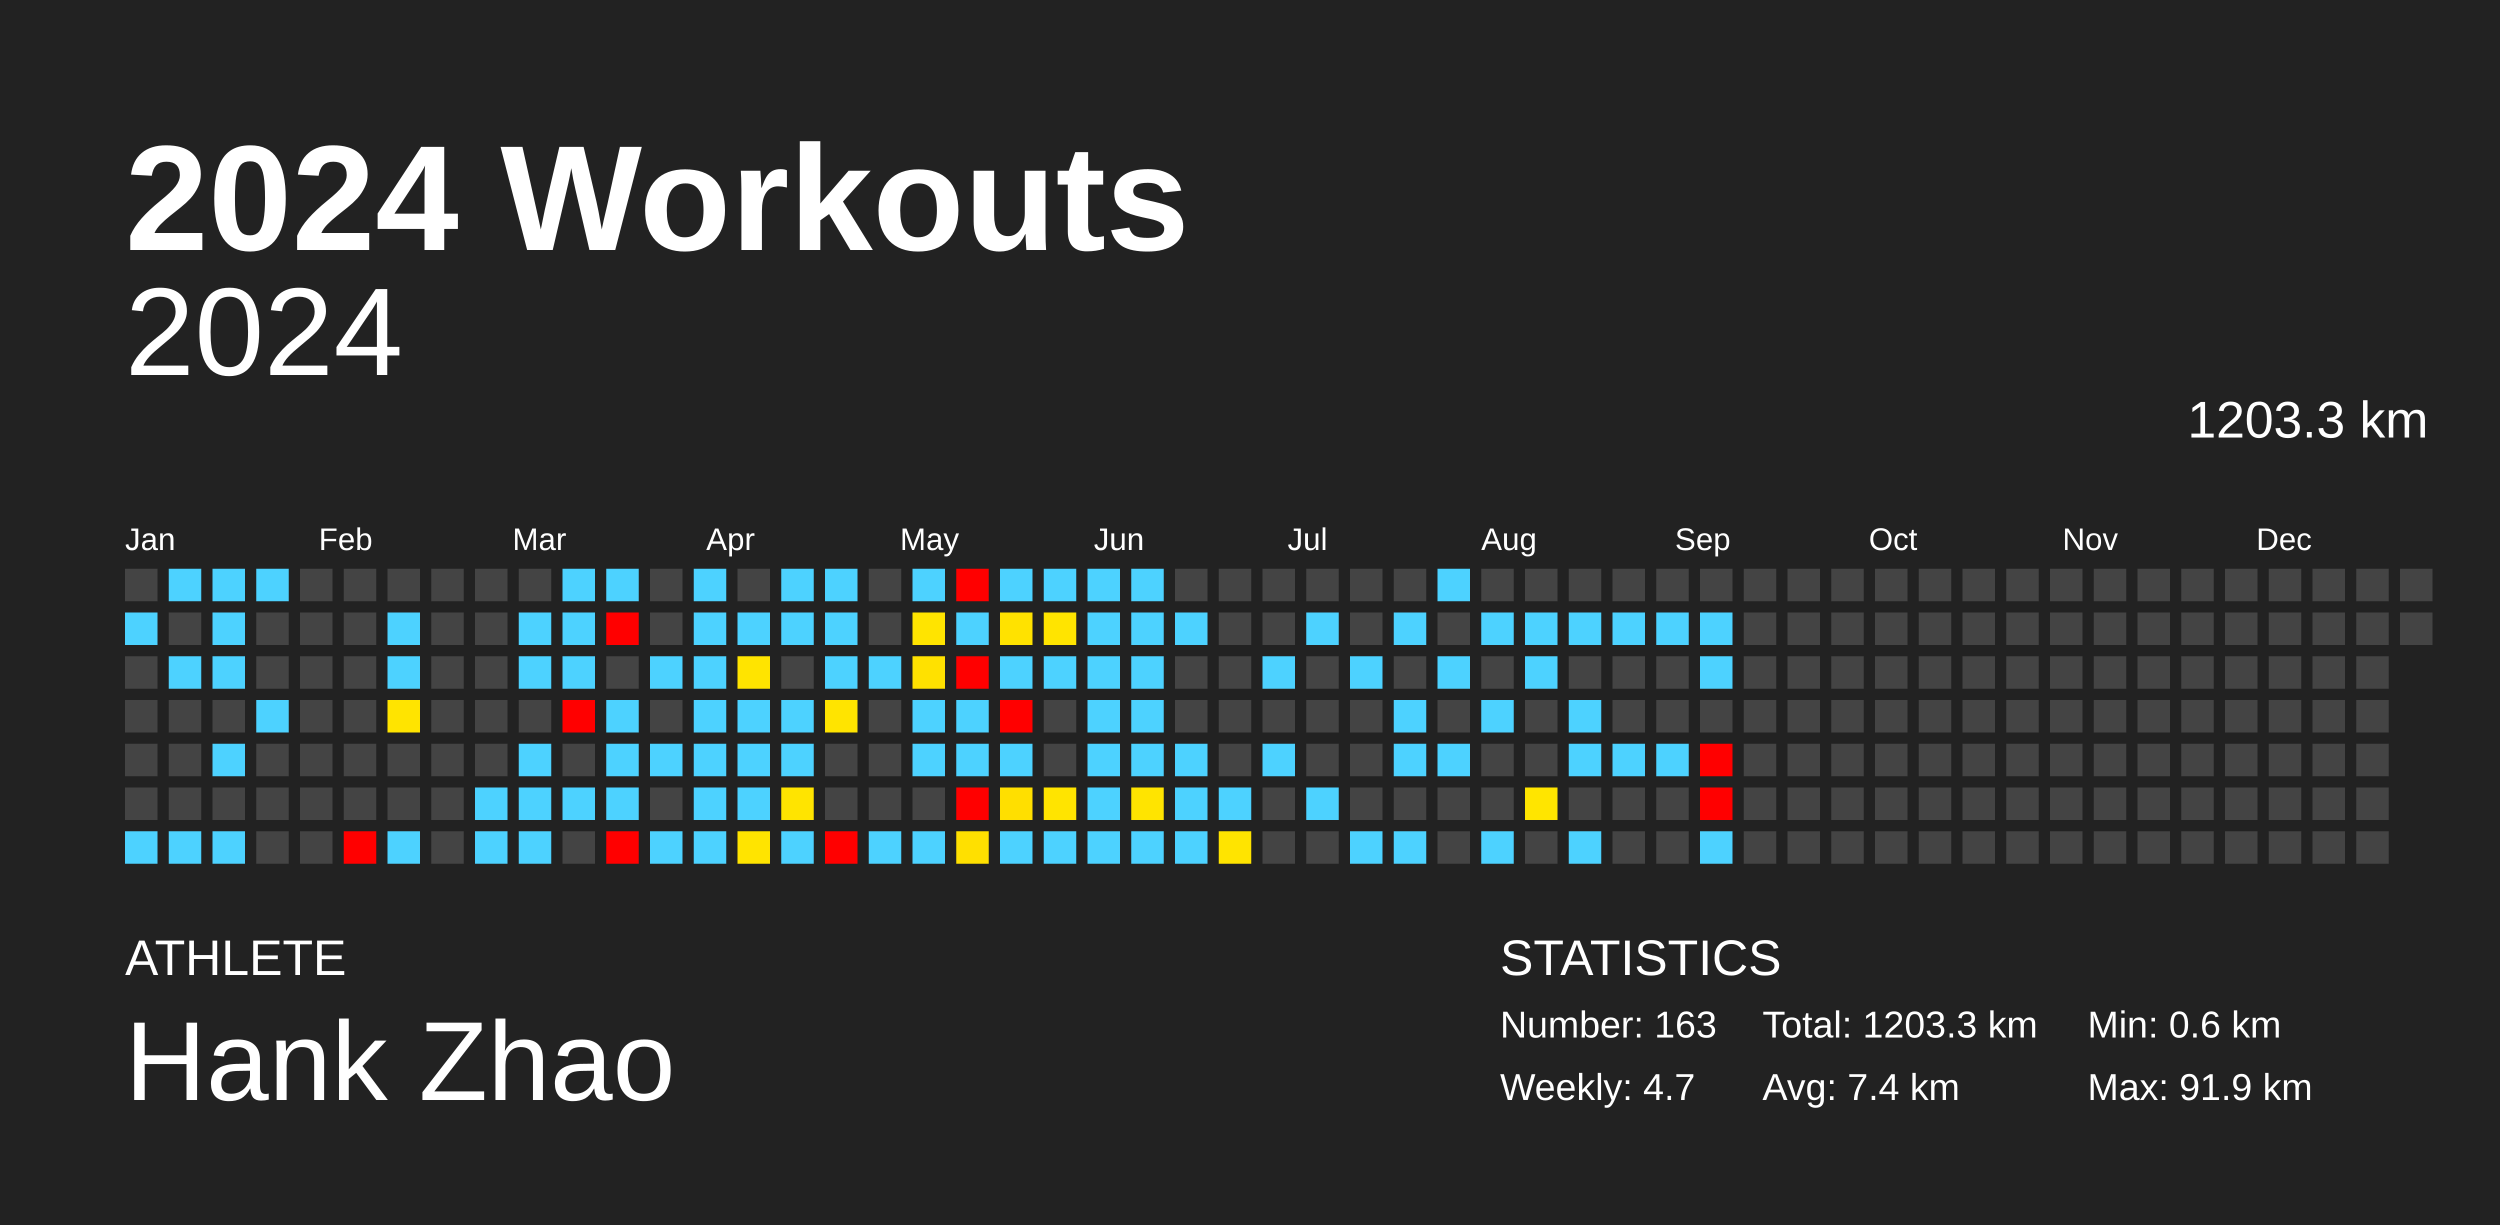
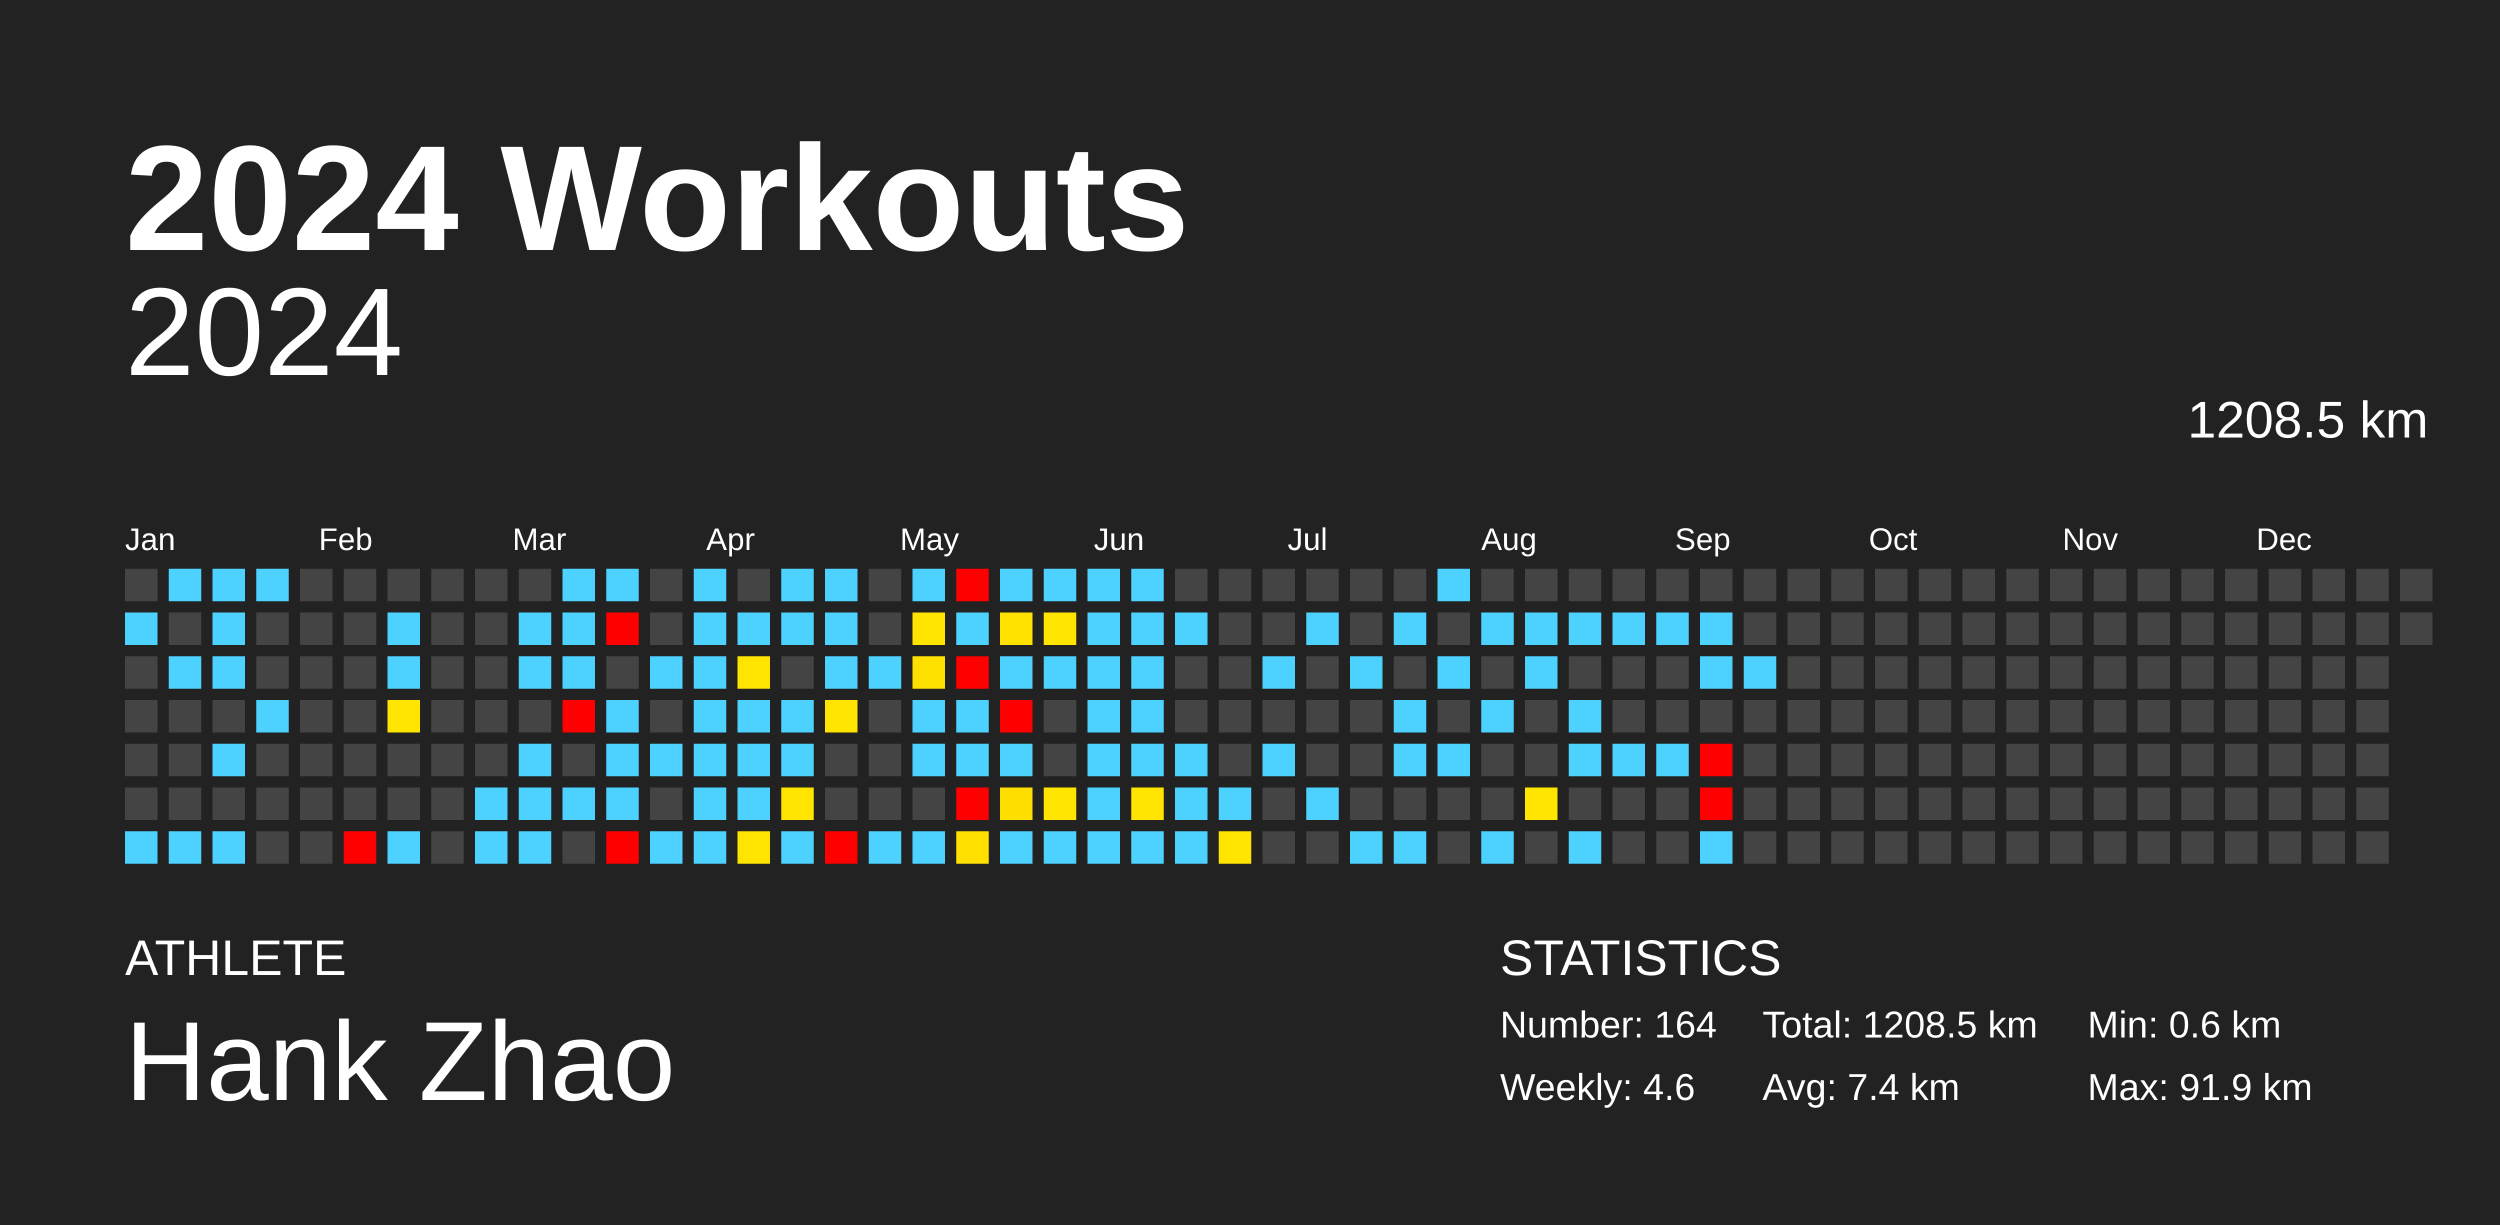
<svg xmlns="http://www.w3.org/2000/svg" baseProfile="full" height="98mm" version="1.1" viewBox="0,0,200,98" width="200mm">
  <defs />
  <rect fill="#222222" height="98" width="200" x="0" y="0" />
  <text fill="#FFFFFF" style="font-size:12px; font-family:Arial; font-weight:bold;" x="10" y="20">2024 Workouts</text>
  <text fill="#FFFFFF" style="font-size:4px; font-family:Arial" x="10" y="78">ATHLETE</text>
  <text fill="#FFFFFF" style="font-size:9px; font-family:Arial" x="10" y="88">Hank Zhao</text>
  <text fill="#FFFFFF" style="font-size:4px; font-family:Arial" x="120" y="78">STATISTICS</text>
-   <text fill="#FFFFFF" style="font-size:3px; font-family:Arial" x="120" y="83">Number: 163</text>
-   <text fill="#FFFFFF" style="font-size:3px; font-family:Arial" x="120" y="88">Weekly: 4.7</text>
-   <text fill="#FFFFFF" style="font-size:3px; font-family:Arial" x="141" y="83">Total: 1203.3 km</text>
+   <text fill="#FFFFFF" style="font-size:3px; font-family:Arial" x="120" y="83">Number: 164</text>
+   <text fill="#FFFFFF" style="font-size:3px; font-family:Arial" x="120" y="88">Weekly: 4.6</text>
+   <text fill="#FFFFFF" style="font-size:3px; font-family:Arial" x="141" y="83">Total: 1208.5 km</text>
  <text fill="#FFFFFF" style="font-size:3px; font-family:Arial" x="141" y="88">Avg: 7.4 km</text>
  <text fill="#FFFFFF" style="font-size:3px; font-family:Arial" x="167" y="83">Min: 0.6 km</text>
  <text fill="#FFFFFF" style="font-size:3px; font-family:Arial" x="167" y="88">Max: 91.9 km</text>
  <text alignment-baseline="hanging" fill="#FFFFFF" style="font-size:10.0px; font-family:Arial;" x="10" y="30">2024</text>
-   <text alignment-baseline="hanging" fill="#FFFFFF" style="font-size:4.125px; font-family:Arial;" x="175" y="35">1203.3 km</text>
+   <text alignment-baseline="hanging" fill="#FFFFFF" style="font-size:4.125px; font-family:Arial;" x="175" y="35">1208.5 km</text>
  <text fill="#FFFFFF" style="font-size:2.5px; font-family:Arial" x="10.0" y="44">Jan</text>
  <text fill="#FFFFFF" style="font-size:2.5px; font-family:Arial" x="25.5" y="44">Feb</text>
  <text fill="#FFFFFF" style="font-size:2.5px; font-family:Arial" x="41.0" y="44">Mar</text>
  <text fill="#FFFFFF" style="font-size:2.5px; font-family:Arial" x="56.5" y="44">Apr</text>
  <text fill="#FFFFFF" style="font-size:2.5px; font-family:Arial" x="72.0" y="44">May</text>
  <text fill="#FFFFFF" style="font-size:2.5px; font-family:Arial" x="87.5" y="44">Jun</text>
  <text fill="#FFFFFF" style="font-size:2.5px; font-family:Arial" x="103.0" y="44">Jul</text>
  <text fill="#FFFFFF" style="font-size:2.5px; font-family:Arial" x="118.5" y="44">Aug</text>
  <text fill="#FFFFFF" style="font-size:2.5px; font-family:Arial" x="134.0" y="44">Sep</text>
  <text fill="#FFFFFF" style="font-size:2.5px; font-family:Arial" x="149.5" y="44">Oct</text>
  <text fill="#FFFFFF" style="font-size:2.5px; font-family:Arial" x="165.0" y="44">Nov</text>
  <text fill="#FFFFFF" style="font-size:2.5px; font-family:Arial" x="180.5" y="44">Dec</text>
  <rect fill="#444444" height="2.6" width="2.6" x="10.0" y="45.5" />
  <rect fill="#4dd2ff" height="2.6" width="2.6" x="10.0" y="49.0" />
  <rect fill="#444444" height="2.6" width="2.6" x="10.0" y="52.5" />
  <rect fill="#444444" height="2.6" width="2.6" x="10.0" y="56.0" />
  <rect fill="#444444" height="2.6" width="2.6" x="10.0" y="59.5" />
  <rect fill="#444444" height="2.6" width="2.6" x="10.0" y="63.0" />
  <rect fill="#4dd2ff" height="2.6" width="2.6" x="10.0" y="66.5" />
  <rect fill="#4dd2ff" height="2.6" width="2.6" x="13.5" y="45.5" />
  <rect fill="#444444" height="2.6" width="2.6" x="13.5" y="49.0" />
  <rect fill="#4dd2ff" height="2.6" width="2.6" x="13.5" y="52.5" />
  <rect fill="#444444" height="2.6" width="2.6" x="13.5" y="56.0" />
  <rect fill="#444444" height="2.6" width="2.6" x="13.5" y="59.5" />
  <rect fill="#444444" height="2.6" width="2.6" x="13.5" y="63.0" />
  <rect fill="#4dd2ff" height="2.6" width="2.6" x="13.5" y="66.5" />
  <rect fill="#4dd2ff" height="2.6" width="2.6" x="17.0" y="45.5" />
  <rect fill="#4dd2ff" height="2.6" width="2.6" x="17.0" y="49.0" />
  <rect fill="#4dd2ff" height="2.6" width="2.6" x="17.0" y="52.5" />
  <rect fill="#444444" height="2.6" width="2.6" x="17.0" y="56.0" />
  <rect fill="#4dd2ff" height="2.6" width="2.6" x="17.0" y="59.5" />
  <rect fill="#444444" height="2.6" width="2.6" x="17.0" y="63.0" />
  <rect fill="#4dd2ff" height="2.6" width="2.6" x="17.0" y="66.5" />
  <rect fill="#4dd2ff" height="2.6" width="2.6" x="20.5" y="45.5" />
  <rect fill="#444444" height="2.6" width="2.6" x="20.5" y="49.0" />
  <rect fill="#444444" height="2.6" width="2.6" x="20.5" y="52.5" />
  <rect fill="#4dd2ff" height="2.6" width="2.6" x="20.5" y="56.0" />
  <rect fill="#444444" height="2.6" width="2.6" x="20.5" y="59.5" />
  <rect fill="#444444" height="2.6" width="2.6" x="20.5" y="63.0" />
  <rect fill="#444444" height="2.6" width="2.6" x="20.5" y="66.5" />
  <rect fill="#444444" height="2.6" width="2.6" x="24.0" y="45.5" />
  <rect fill="#444444" height="2.6" width="2.6" x="24.0" y="49.0" />
  <rect fill="#444444" height="2.6" width="2.6" x="24.0" y="52.5" />
  <rect fill="#444444" height="2.6" width="2.6" x="24.0" y="56.0" />
  <rect fill="#444444" height="2.6" width="2.6" x="24.0" y="59.5" />
  <rect fill="#444444" height="2.6" width="2.6" x="24.0" y="63.0" />
  <rect fill="#444444" height="2.6" width="2.6" x="24.0" y="66.5" />
  <rect fill="#444444" height="2.6" width="2.6" x="27.5" y="45.5" />
  <rect fill="#444444" height="2.6" width="2.6" x="27.5" y="49.0" />
  <rect fill="#444444" height="2.6" width="2.6" x="27.5" y="52.5" />
  <rect fill="#444444" height="2.6" width="2.6" x="27.5" y="56.0" />
  <rect fill="#444444" height="2.6" width="2.6" x="27.5" y="59.5" />
  <rect fill="#444444" height="2.6" width="2.6" x="27.5" y="63.0" />
  <rect fill="red" height="2.6" width="2.6" x="27.5" y="66.5" />
  <rect fill="#444444" height="2.6" width="2.6" x="31.0" y="45.5" />
  <rect fill="#4dd2ff" height="2.6" width="2.6" x="31.0" y="49.0" />
  <rect fill="#4dd2ff" height="2.6" width="2.6" x="31.0" y="52.5" />
  <rect fill="#ffe400" height="2.6" width="2.6" x="31.0" y="56.0" />
  <rect fill="#444444" height="2.6" width="2.6" x="31.0" y="59.5" />
  <rect fill="#444444" height="2.6" width="2.6" x="31.0" y="63.0" />
  <rect fill="#4dd2ff" height="2.6" width="2.6" x="31.0" y="66.5" />
  <rect fill="#444444" height="2.6" width="2.6" x="34.5" y="45.5" />
  <rect fill="#444444" height="2.6" width="2.6" x="34.5" y="49.0" />
  <rect fill="#444444" height="2.6" width="2.6" x="34.5" y="52.5" />
  <rect fill="#444444" height="2.6" width="2.6" x="34.5" y="56.0" />
  <rect fill="#444444" height="2.6" width="2.6" x="34.5" y="59.5" />
  <rect fill="#444444" height="2.6" width="2.6" x="34.5" y="63.0" />
  <rect fill="#444444" height="2.6" width="2.6" x="34.5" y="66.5" />
  <rect fill="#444444" height="2.6" width="2.6" x="38.0" y="45.5" />
  <rect fill="#444444" height="2.6" width="2.6" x="38.0" y="49.0" />
  <rect fill="#444444" height="2.6" width="2.6" x="38.0" y="52.5" />
  <rect fill="#444444" height="2.6" width="2.6" x="38.0" y="56.0" />
  <rect fill="#444444" height="2.6" width="2.6" x="38.0" y="59.5" />
  <rect fill="#4dd2ff" height="2.6" width="2.6" x="38.0" y="63.0" />
  <rect fill="#4dd2ff" height="2.6" width="2.6" x="38.0" y="66.5" />
  <rect fill="#444444" height="2.6" width="2.6" x="41.5" y="45.5" />
  <rect fill="#4dd2ff" height="2.6" width="2.6" x="41.5" y="49.0" />
  <rect fill="#4dd2ff" height="2.6" width="2.6" x="41.5" y="52.5" />
  <rect fill="#444444" height="2.6" width="2.6" x="41.5" y="56.0" />
  <rect fill="#4dd2ff" height="2.6" width="2.6" x="41.5" y="59.5" />
  <rect fill="#4dd2ff" height="2.6" width="2.6" x="41.5" y="63.0" />
  <rect fill="#4dd2ff" height="2.6" width="2.6" x="41.5" y="66.5" />
  <rect fill="#4dd2ff" height="2.6" width="2.6" x="45.0" y="45.5" />
  <rect fill="#4dd2ff" height="2.6" width="2.6" x="45.0" y="49.0" />
  <rect fill="#4dd2ff" height="2.6" width="2.6" x="45.0" y="52.5" />
  <rect fill="red" height="2.6" width="2.6" x="45.0" y="56.0" />
  <rect fill="#444444" height="2.6" width="2.6" x="45.0" y="59.5" />
  <rect fill="#4dd2ff" height="2.6" width="2.6" x="45.0" y="63.0" />
  <rect fill="#444444" height="2.6" width="2.6" x="45.0" y="66.5" />
  <rect fill="#4dd2ff" height="2.6" width="2.6" x="48.5" y="45.5" />
  <rect fill="red" height="2.6" width="2.6" x="48.5" y="49.0" />
  <rect fill="#444444" height="2.6" width="2.6" x="48.5" y="52.5" />
  <rect fill="#4dd2ff" height="2.6" width="2.6" x="48.5" y="56.0" />
  <rect fill="#4dd2ff" height="2.6" width="2.6" x="48.5" y="59.5" />
  <rect fill="#4dd2ff" height="2.6" width="2.6" x="48.5" y="63.0" />
  <rect fill="red" height="2.6" width="2.6" x="48.5" y="66.5" />
  <rect fill="#444444" height="2.6" width="2.6" x="52.0" y="45.5" />
  <rect fill="#444444" height="2.6" width="2.6" x="52.0" y="49.0" />
  <rect fill="#4dd2ff" height="2.6" width="2.6" x="52.0" y="52.5" />
  <rect fill="#444444" height="2.6" width="2.6" x="52.0" y="56.0" />
  <rect fill="#4dd2ff" height="2.6" width="2.6" x="52.0" y="59.5" />
  <rect fill="#444444" height="2.6" width="2.6" x="52.0" y="63.0" />
  <rect fill="#4dd2ff" height="2.6" width="2.6" x="52.0" y="66.5" />
  <rect fill="#4dd2ff" height="2.6" width="2.6" x="55.5" y="45.5" />
  <rect fill="#4dd2ff" height="2.6" width="2.6" x="55.5" y="49.0" />
  <rect fill="#4dd2ff" height="2.6" width="2.6" x="55.5" y="52.5" />
  <rect fill="#4dd2ff" height="2.6" width="2.6" x="55.5" y="56.0" />
  <rect fill="#4dd2ff" height="2.6" width="2.6" x="55.5" y="59.5" />
  <rect fill="#4dd2ff" height="2.6" width="2.6" x="55.5" y="63.0" />
  <rect fill="#4dd2ff" height="2.6" width="2.6" x="55.5" y="66.5" />
  <rect fill="#444444" height="2.6" width="2.6" x="59.0" y="45.5" />
  <rect fill="#4dd2ff" height="2.6" width="2.6" x="59.0" y="49.0" />
  <rect fill="#ffe400" height="2.6" width="2.6" x="59.0" y="52.5" />
  <rect fill="#4dd2ff" height="2.6" width="2.6" x="59.0" y="56.0" />
  <rect fill="#4dd2ff" height="2.6" width="2.6" x="59.0" y="59.5" />
  <rect fill="#4dd2ff" height="2.6" width="2.6" x="59.0" y="63.0" />
  <rect fill="#ffe400" height="2.6" width="2.6" x="59.0" y="66.5" />
  <rect fill="#4dd2ff" height="2.6" width="2.6" x="62.5" y="45.5" />
  <rect fill="#4dd2ff" height="2.6" width="2.6" x="62.5" y="49.0" />
  <rect fill="#444444" height="2.6" width="2.6" x="62.5" y="52.5" />
  <rect fill="#4dd2ff" height="2.6" width="2.6" x="62.5" y="56.0" />
  <rect fill="#4dd2ff" height="2.6" width="2.6" x="62.5" y="59.5" />
  <rect fill="#ffe400" height="2.6" width="2.6" x="62.5" y="63.0" />
  <rect fill="#4dd2ff" height="2.6" width="2.6" x="62.5" y="66.5" />
  <rect fill="#4dd2ff" height="2.6" width="2.6" x="66.0" y="45.5" />
  <rect fill="#4dd2ff" height="2.6" width="2.6" x="66.0" y="49.0" />
  <rect fill="#4dd2ff" height="2.6" width="2.6" x="66.0" y="52.5" />
  <rect fill="#ffe400" height="2.6" width="2.6" x="66.0" y="56.0" />
  <rect fill="#444444" height="2.6" width="2.6" x="66.0" y="59.5" />
  <rect fill="#444444" height="2.6" width="2.6" x="66.0" y="63.0" />
  <rect fill="red" height="2.6" width="2.6" x="66.0" y="66.5" />
  <rect fill="#444444" height="2.6" width="2.6" x="69.5" y="45.5" />
  <rect fill="#444444" height="2.6" width="2.6" x="69.5" y="49.0" />
  <rect fill="#4dd2ff" height="2.6" width="2.6" x="69.5" y="52.5" />
  <rect fill="#444444" height="2.6" width="2.6" x="69.5" y="56.0" />
  <rect fill="#444444" height="2.6" width="2.6" x="69.5" y="59.5" />
  <rect fill="#444444" height="2.6" width="2.6" x="69.5" y="63.0" />
  <rect fill="#4dd2ff" height="2.6" width="2.6" x="69.5" y="66.5" />
  <rect fill="#4dd2ff" height="2.6" width="2.6" x="73.0" y="45.5" />
  <rect fill="#ffe400" height="2.6" width="2.6" x="73.0" y="49.0" />
  <rect fill="#ffe100" height="2.6" width="2.6" x="73.0" y="52.5" />
  <rect fill="#4dd2ff" height="2.6" width="2.6" x="73.0" y="56.0" />
  <rect fill="#4dd2ff" height="2.6" width="2.6" x="73.0" y="59.5" />
  <rect fill="#444444" height="2.6" width="2.6" x="73.0" y="63.0" />
  <rect fill="#4dd2ff" height="2.6" width="2.6" x="73.0" y="66.5" />
  <rect fill="red" height="2.6" width="2.6" x="76.5" y="45.5" />
  <rect fill="#4dd2ff" height="2.6" width="2.6" x="76.5" y="49.0" />
  <rect fill="red" height="2.6" width="2.6" x="76.5" y="52.5" />
  <rect fill="#4dd2ff" height="2.6" width="2.6" x="76.5" y="56.0" />
  <rect fill="#4dd2ff" height="2.6" width="2.6" x="76.5" y="59.5" />
  <rect fill="red" height="2.6" width="2.6" x="76.5" y="63.0" />
  <rect fill="#ffe000" height="2.6" width="2.6" x="76.5" y="66.5" />
  <rect fill="#4dd2ff" height="2.6" width="2.6" x="80.0" y="45.5" />
  <rect fill="#ffe200" height="2.6" width="2.6" x="80.0" y="49.0" />
  <rect fill="#4dd2ff" height="2.6" width="2.6" x="80.0" y="52.5" />
  <rect fill="red" height="2.6" width="2.6" x="80.0" y="56.0" />
  <rect fill="#4dd2ff" height="2.6" width="2.6" x="80.0" y="59.5" />
  <rect fill="#ffdf00" height="2.6" width="2.6" x="80.0" y="63.0" />
  <rect fill="#4dd2ff" height="2.6" width="2.6" x="80.0" y="66.5" />
  <rect fill="#4dd2ff" height="2.6" width="2.6" x="83.5" y="45.5" />
  <rect fill="#ffe400" height="2.6" width="2.6" x="83.5" y="49.0" />
  <rect fill="#4dd2ff" height="2.6" width="2.6" x="83.5" y="52.5" />
  <rect fill="#444444" height="2.6" width="2.6" x="83.5" y="56.0" />
  <rect fill="#444444" height="2.6" width="2.6" x="83.5" y="59.5" />
  <rect fill="#ffe400" height="2.6" width="2.6" x="83.5" y="63.0" />
  <rect fill="#4dd2ff" height="2.6" width="2.6" x="83.5" y="66.5" />
  <rect fill="#4dd2ff" height="2.6" width="2.6" x="87.0" y="45.5" />
  <rect fill="#4dd2ff" height="2.6" width="2.6" x="87.0" y="49.0" />
  <rect fill="#4dd2ff" height="2.6" width="2.6" x="87.0" y="52.5" />
  <rect fill="#4dd2ff" height="2.6" width="2.6" x="87.0" y="56.0" />
  <rect fill="#4dd2ff" height="2.6" width="2.6" x="87.0" y="59.5" />
  <rect fill="#4dd2ff" height="2.6" width="2.6" x="87.0" y="63.0" />
  <rect fill="#4dd2ff" height="2.6" width="2.6" x="87.0" y="66.5" />
  <rect fill="#4dd2ff" height="2.6" width="2.6" x="90.5" y="45.5" />
  <rect fill="#4dd2ff" height="2.6" width="2.6" x="90.5" y="49.0" />
  <rect fill="#4dd2ff" height="2.6" width="2.6" x="90.5" y="52.5" />
  <rect fill="#4dd2ff" height="2.6" width="2.6" x="90.5" y="56.0" />
  <rect fill="#4dd2ff" height="2.6" width="2.6" x="90.5" y="59.5" />
  <rect fill="#ffe400" height="2.6" width="2.6" x="90.5" y="63.0" />
  <rect fill="#4dd2ff" height="2.6" width="2.6" x="90.5" y="66.5" />
  <rect fill="#444444" height="2.6" width="2.6" x="94.0" y="45.5" />
  <rect fill="#4dd2ff" height="2.6" width="2.6" x="94.0" y="49.0" />
  <rect fill="#444444" height="2.6" width="2.6" x="94.0" y="52.5" />
  <rect fill="#444444" height="2.6" width="2.6" x="94.0" y="56.0" />
  <rect fill="#4dd2ff" height="2.6" width="2.6" x="94.0" y="59.5" />
  <rect fill="#4dd2ff" height="2.6" width="2.6" x="94.0" y="63.0" />
  <rect fill="#4dd2ff" height="2.6" width="2.6" x="94.0" y="66.5" />
  <rect fill="#444444" height="2.6" width="2.6" x="97.5" y="45.5" />
  <rect fill="#444444" height="2.6" width="2.6" x="97.5" y="49.0" />
  <rect fill="#444444" height="2.6" width="2.6" x="97.5" y="52.5" />
  <rect fill="#444444" height="2.6" width="2.6" x="97.5" y="56.0" />
  <rect fill="#444444" height="2.6" width="2.6" x="97.5" y="59.5" />
  <rect fill="#4dd2ff" height="2.6" width="2.6" x="97.5" y="63.0" />
  <rect fill="#ffe400" height="2.6" width="2.6" x="97.5" y="66.5" />
  <rect fill="#444444" height="2.6" width="2.6" x="101.0" y="45.5" />
  <rect fill="#444444" height="2.6" width="2.6" x="101.0" y="49.0" />
  <rect fill="#4dd2ff" height="2.6" width="2.6" x="101.0" y="52.5" />
  <rect fill="#444444" height="2.6" width="2.6" x="101.0" y="56.0" />
  <rect fill="#4dd2ff" height="2.6" width="2.6" x="101.0" y="59.5" />
  <rect fill="#444444" height="2.6" width="2.6" x="101.0" y="63.0" />
  <rect fill="#444444" height="2.6" width="2.6" x="101.0" y="66.5" />
  <rect fill="#444444" height="2.6" width="2.6" x="104.5" y="45.5" />
  <rect fill="#4dd2ff" height="2.6" width="2.6" x="104.5" y="49.0" />
  <rect fill="#444444" height="2.6" width="2.6" x="104.5" y="52.5" />
  <rect fill="#444444" height="2.6" width="2.6" x="104.5" y="56.0" />
  <rect fill="#444444" height="2.6" width="2.6" x="104.5" y="59.5" />
  <rect fill="#4dd2ff" height="2.6" width="2.6" x="104.5" y="63.0" />
  <rect fill="#444444" height="2.6" width="2.6" x="104.5" y="66.5" />
  <rect fill="#444444" height="2.6" width="2.6" x="108.0" y="45.5" />
  <rect fill="#444444" height="2.6" width="2.6" x="108.0" y="49.0" />
  <rect fill="#4dd2ff" height="2.6" width="2.6" x="108.0" y="52.5" />
  <rect fill="#444444" height="2.6" width="2.6" x="108.0" y="56.0" />
  <rect fill="#444444" height="2.6" width="2.6" x="108.0" y="59.5" />
  <rect fill="#444444" height="2.6" width="2.6" x="108.0" y="63.0" />
  <rect fill="#4dd2ff" height="2.6" width="2.6" x="108.0" y="66.5" />
  <rect fill="#444444" height="2.6" width="2.6" x="111.5" y="45.5" />
  <rect fill="#4dd2ff" height="2.6" width="2.6" x="111.5" y="49.0" />
  <rect fill="#444444" height="2.6" width="2.6" x="111.5" y="52.5" />
  <rect fill="#4dd2ff" height="2.6" width="2.6" x="111.5" y="56.0" />
  <rect fill="#4dd2ff" height="2.6" width="2.6" x="111.5" y="59.5" />
  <rect fill="#444444" height="2.6" width="2.6" x="111.5" y="63.0" />
  <rect fill="#4dd2ff" height="2.6" width="2.6" x="111.5" y="66.5" />
  <rect fill="#4dd2ff" height="2.6" width="2.6" x="115.0" y="45.5" />
  <rect fill="#444444" height="2.6" width="2.6" x="115.0" y="49.0" />
  <rect fill="#4dd2ff" height="2.6" width="2.6" x="115.0" y="52.5" />
  <rect fill="#444444" height="2.6" width="2.6" x="115.0" y="56.0" />
  <rect fill="#4dd2ff" height="2.6" width="2.6" x="115.0" y="59.5" />
  <rect fill="#444444" height="2.6" width="2.6" x="115.0" y="63.0" />
  <rect fill="#444444" height="2.6" width="2.6" x="115.0" y="66.5" />
  <rect fill="#444444" height="2.6" width="2.6" x="118.5" y="45.5" />
  <rect fill="#4dd2ff" height="2.6" width="2.6" x="118.5" y="49.0" />
  <rect fill="#444444" height="2.6" width="2.6" x="118.5" y="52.5" />
  <rect fill="#4dd2ff" height="2.6" width="2.6" x="118.5" y="56.0" />
  <rect fill="#444444" height="2.6" width="2.6" x="118.5" y="59.5" />
  <rect fill="#444444" height="2.6" width="2.6" x="118.5" y="63.0" />
  <rect fill="#4dd2ff" height="2.6" width="2.6" x="118.5" y="66.5" />
  <rect fill="#444444" height="2.6" width="2.6" x="122.0" y="45.5" />
  <rect fill="#4dd2ff" height="2.6" width="2.6" x="122.0" y="49.0" />
  <rect fill="#4dd2ff" height="2.6" width="2.6" x="122.0" y="52.5" />
  <rect fill="#444444" height="2.6" width="2.6" x="122.0" y="56.0" />
  <rect fill="#444444" height="2.6" width="2.6" x="122.0" y="59.5" />
  <rect fill="#ffe500" height="2.6" width="2.6" x="122.0" y="63.0" />
  <rect fill="#444444" height="2.6" width="2.6" x="122.0" y="66.5" />
  <rect fill="#444444" height="2.6" width="2.6" x="125.5" y="45.5" />
  <rect fill="#4dd2ff" height="2.6" width="2.6" x="125.5" y="49.0" />
  <rect fill="#444444" height="2.6" width="2.6" x="125.5" y="52.5" />
  <rect fill="#4dd2ff" height="2.6" width="2.6" x="125.5" y="56.0" />
  <rect fill="#4dd2ff" height="2.6" width="2.6" x="125.5" y="59.5" />
  <rect fill="#444444" height="2.6" width="2.6" x="125.5" y="63.0" />
  <rect fill="#4dd2ff" height="2.6" width="2.6" x="125.5" y="66.5" />
  <rect fill="#444444" height="2.6" width="2.6" x="129.0" y="45.5" />
  <rect fill="#4dd2ff" height="2.6" width="2.6" x="129.0" y="49.0" />
  <rect fill="#444444" height="2.6" width="2.6" x="129.0" y="52.5" />
  <rect fill="#444444" height="2.6" width="2.6" x="129.0" y="56.0" />
  <rect fill="#4dd2ff" height="2.6" width="2.6" x="129.0" y="59.5" />
  <rect fill="#444444" height="2.6" width="2.6" x="129.0" y="63.0" />
  <rect fill="#444444" height="2.6" width="2.6" x="129.0" y="66.5" />
  <rect fill="#444444" height="2.6" width="2.6" x="132.5" y="45.5" />
  <rect fill="#4dd2ff" height="2.6" width="2.6" x="132.5" y="49.0" />
  <rect fill="#444444" height="2.6" width="2.6" x="132.5" y="52.5" />
  <rect fill="#444444" height="2.6" width="2.6" x="132.5" y="56.0" />
  <rect fill="#4dd2ff" height="2.6" width="2.6" x="132.5" y="59.5" />
  <rect fill="#444444" height="2.6" width="2.6" x="132.5" y="63.0" />
  <rect fill="#444444" height="2.6" width="2.6" x="132.5" y="66.5" />
  <rect fill="#444444" height="2.6" width="2.6" x="136.0" y="45.5" />
  <rect fill="#4dd2ff" height="2.6" width="2.6" x="136.0" y="49.0" />
  <rect fill="#4dd2ff" height="2.6" width="2.6" x="136.0" y="52.5" />
  <rect fill="#444444" height="2.6" width="2.6" x="136.0" y="56.0" />
  <rect fill="red" height="2.6" width="2.6" x="136.0" y="59.5" />
  <rect fill="red" height="2.6" width="2.6" x="136.0" y="63.0" />
  <rect fill="#4dd2ff" height="2.6" width="2.6" x="136.0" y="66.5" />
  <rect fill="#444444" height="2.6" width="2.6" x="139.5" y="45.5" />
  <rect fill="#444444" height="2.6" width="2.6" x="139.5" y="49.0" />
-   <rect fill="#444444" height="2.6" width="2.6" x="139.5" y="52.5" />
+   <rect fill="#4dd2ff" height="2.6" width="2.6" x="139.5" y="52.5" />
  <rect fill="#444444" height="2.6" width="2.6" x="139.5" y="56.0" />
  <rect fill="#444444" height="2.6" width="2.6" x="139.5" y="59.5" />
  <rect fill="#444444" height="2.6" width="2.6" x="139.5" y="63.0" />
  <rect fill="#444444" height="2.6" width="2.6" x="139.5" y="66.5" />
  <rect fill="#444444" height="2.6" width="2.6" x="143.0" y="45.5" />
  <rect fill="#444444" height="2.6" width="2.6" x="143.0" y="49.0" />
  <rect fill="#444444" height="2.6" width="2.6" x="143.0" y="52.5" />
  <rect fill="#444444" height="2.6" width="2.6" x="143.0" y="56.0" />
  <rect fill="#444444" height="2.6" width="2.6" x="143.0" y="59.5" />
  <rect fill="#444444" height="2.6" width="2.6" x="143.0" y="63.0" />
  <rect fill="#444444" height="2.6" width="2.6" x="143.0" y="66.5" />
  <rect fill="#444444" height="2.6" width="2.6" x="146.5" y="45.5" />
  <rect fill="#444444" height="2.6" width="2.6" x="146.5" y="49.0" />
  <rect fill="#444444" height="2.6" width="2.6" x="146.5" y="52.5" />
  <rect fill="#444444" height="2.6" width="2.6" x="146.5" y="56.0" />
  <rect fill="#444444" height="2.6" width="2.6" x="146.5" y="59.5" />
  <rect fill="#444444" height="2.6" width="2.6" x="146.5" y="63.0" />
  <rect fill="#444444" height="2.6" width="2.6" x="146.5" y="66.5" />
  <rect fill="#444444" height="2.6" width="2.6" x="150.0" y="45.5" />
  <rect fill="#444444" height="2.6" width="2.6" x="150.0" y="49.0" />
  <rect fill="#444444" height="2.6" width="2.6" x="150.0" y="52.5" />
  <rect fill="#444444" height="2.6" width="2.6" x="150.0" y="56.0" />
  <rect fill="#444444" height="2.6" width="2.6" x="150.0" y="59.5" />
  <rect fill="#444444" height="2.6" width="2.6" x="150.0" y="63.0" />
  <rect fill="#444444" height="2.6" width="2.6" x="150.0" y="66.5" />
  <rect fill="#444444" height="2.6" width="2.6" x="153.5" y="45.5" />
  <rect fill="#444444" height="2.6" width="2.6" x="153.5" y="49.0" />
  <rect fill="#444444" height="2.6" width="2.6" x="153.5" y="52.5" />
  <rect fill="#444444" height="2.6" width="2.6" x="153.5" y="56.0" />
  <rect fill="#444444" height="2.6" width="2.6" x="153.5" y="59.5" />
  <rect fill="#444444" height="2.6" width="2.6" x="153.5" y="63.0" />
  <rect fill="#444444" height="2.6" width="2.6" x="153.5" y="66.5" />
  <rect fill="#444444" height="2.6" width="2.6" x="157.0" y="45.5" />
  <rect fill="#444444" height="2.6" width="2.6" x="157.0" y="49.0" />
  <rect fill="#444444" height="2.6" width="2.6" x="157.0" y="52.5" />
  <rect fill="#444444" height="2.6" width="2.6" x="157.0" y="56.0" />
  <rect fill="#444444" height="2.6" width="2.6" x="157.0" y="59.5" />
  <rect fill="#444444" height="2.6" width="2.6" x="157.0" y="63.0" />
  <rect fill="#444444" height="2.6" width="2.6" x="157.0" y="66.5" />
  <rect fill="#444444" height="2.6" width="2.6" x="160.5" y="45.5" />
  <rect fill="#444444" height="2.6" width="2.6" x="160.5" y="49.0" />
  <rect fill="#444444" height="2.6" width="2.6" x="160.5" y="52.5" />
  <rect fill="#444444" height="2.6" width="2.6" x="160.5" y="56.0" />
  <rect fill="#444444" height="2.6" width="2.6" x="160.5" y="59.5" />
  <rect fill="#444444" height="2.6" width="2.6" x="160.5" y="63.0" />
  <rect fill="#444444" height="2.6" width="2.6" x="160.5" y="66.5" />
  <rect fill="#444444" height="2.6" width="2.6" x="164.0" y="45.5" />
  <rect fill="#444444" height="2.6" width="2.6" x="164.0" y="49.0" />
  <rect fill="#444444" height="2.6" width="2.6" x="164.0" y="52.5" />
  <rect fill="#444444" height="2.6" width="2.6" x="164.0" y="56.0" />
  <rect fill="#444444" height="2.6" width="2.6" x="164.0" y="59.5" />
  <rect fill="#444444" height="2.6" width="2.6" x="164.0" y="63.0" />
  <rect fill="#444444" height="2.6" width="2.6" x="164.0" y="66.5" />
  <rect fill="#444444" height="2.6" width="2.6" x="167.5" y="45.5" />
  <rect fill="#444444" height="2.6" width="2.6" x="167.5" y="49.0" />
  <rect fill="#444444" height="2.6" width="2.6" x="167.5" y="52.5" />
  <rect fill="#444444" height="2.6" width="2.6" x="167.5" y="56.0" />
  <rect fill="#444444" height="2.6" width="2.6" x="167.5" y="59.5" />
  <rect fill="#444444" height="2.6" width="2.6" x="167.5" y="63.0" />
  <rect fill="#444444" height="2.6" width="2.6" x="167.5" y="66.5" />
  <rect fill="#444444" height="2.6" width="2.6" x="171.0" y="45.5" />
  <rect fill="#444444" height="2.6" width="2.6" x="171.0" y="49.0" />
  <rect fill="#444444" height="2.6" width="2.6" x="171.0" y="52.5" />
  <rect fill="#444444" height="2.6" width="2.6" x="171.0" y="56.0" />
  <rect fill="#444444" height="2.6" width="2.6" x="171.0" y="59.5" />
  <rect fill="#444444" height="2.6" width="2.6" x="171.0" y="63.0" />
  <rect fill="#444444" height="2.6" width="2.6" x="171.0" y="66.5" />
  <rect fill="#444444" height="2.6" width="2.6" x="174.5" y="45.5" />
  <rect fill="#444444" height="2.6" width="2.6" x="174.5" y="49.0" />
  <rect fill="#444444" height="2.6" width="2.6" x="174.5" y="52.5" />
  <rect fill="#444444" height="2.6" width="2.6" x="174.5" y="56.0" />
  <rect fill="#444444" height="2.6" width="2.6" x="174.5" y="59.5" />
  <rect fill="#444444" height="2.6" width="2.6" x="174.5" y="63.0" />
  <rect fill="#444444" height="2.6" width="2.6" x="174.5" y="66.5" />
  <rect fill="#444444" height="2.6" width="2.6" x="178.0" y="45.5" />
  <rect fill="#444444" height="2.6" width="2.6" x="178.0" y="49.0" />
  <rect fill="#444444" height="2.6" width="2.6" x="178.0" y="52.5" />
  <rect fill="#444444" height="2.6" width="2.6" x="178.0" y="56.0" />
  <rect fill="#444444" height="2.6" width="2.6" x="178.0" y="59.5" />
  <rect fill="#444444" height="2.6" width="2.6" x="178.0" y="63.0" />
  <rect fill="#444444" height="2.6" width="2.6" x="178.0" y="66.5" />
  <rect fill="#444444" height="2.6" width="2.6" x="181.5" y="45.5" />
  <rect fill="#444444" height="2.6" width="2.6" x="181.5" y="49.0" />
  <rect fill="#444444" height="2.6" width="2.6" x="181.5" y="52.5" />
  <rect fill="#444444" height="2.6" width="2.6" x="181.5" y="56.0" />
  <rect fill="#444444" height="2.6" width="2.6" x="181.5" y="59.5" />
  <rect fill="#444444" height="2.6" width="2.6" x="181.5" y="63.0" />
  <rect fill="#444444" height="2.6" width="2.6" x="181.5" y="66.5" />
  <rect fill="#444444" height="2.6" width="2.6" x="185.0" y="45.5" />
  <rect fill="#444444" height="2.6" width="2.6" x="185.0" y="49.0" />
  <rect fill="#444444" height="2.6" width="2.6" x="185.0" y="52.5" />
  <rect fill="#444444" height="2.6" width="2.6" x="185.0" y="56.0" />
  <rect fill="#444444" height="2.6" width="2.6" x="185.0" y="59.5" />
  <rect fill="#444444" height="2.6" width="2.6" x="185.0" y="63.0" />
  <rect fill="#444444" height="2.6" width="2.6" x="185.0" y="66.5" />
  <rect fill="#444444" height="2.6" width="2.6" x="188.5" y="45.5" />
  <rect fill="#444444" height="2.6" width="2.6" x="188.5" y="49.0" />
  <rect fill="#444444" height="2.6" width="2.6" x="188.5" y="52.5" />
  <rect fill="#444444" height="2.6" width="2.6" x="188.5" y="56.0" />
  <rect fill="#444444" height="2.6" width="2.6" x="188.5" y="59.5" />
  <rect fill="#444444" height="2.6" width="2.6" x="188.5" y="63.0" />
  <rect fill="#444444" height="2.6" width="2.6" x="188.5" y="66.5" />
  <rect fill="#444444" height="2.6" width="2.6" x="192.0" y="45.5" />
  <rect fill="#444444" height="2.6" width="2.6" x="192.0" y="49.0" />
</svg>
